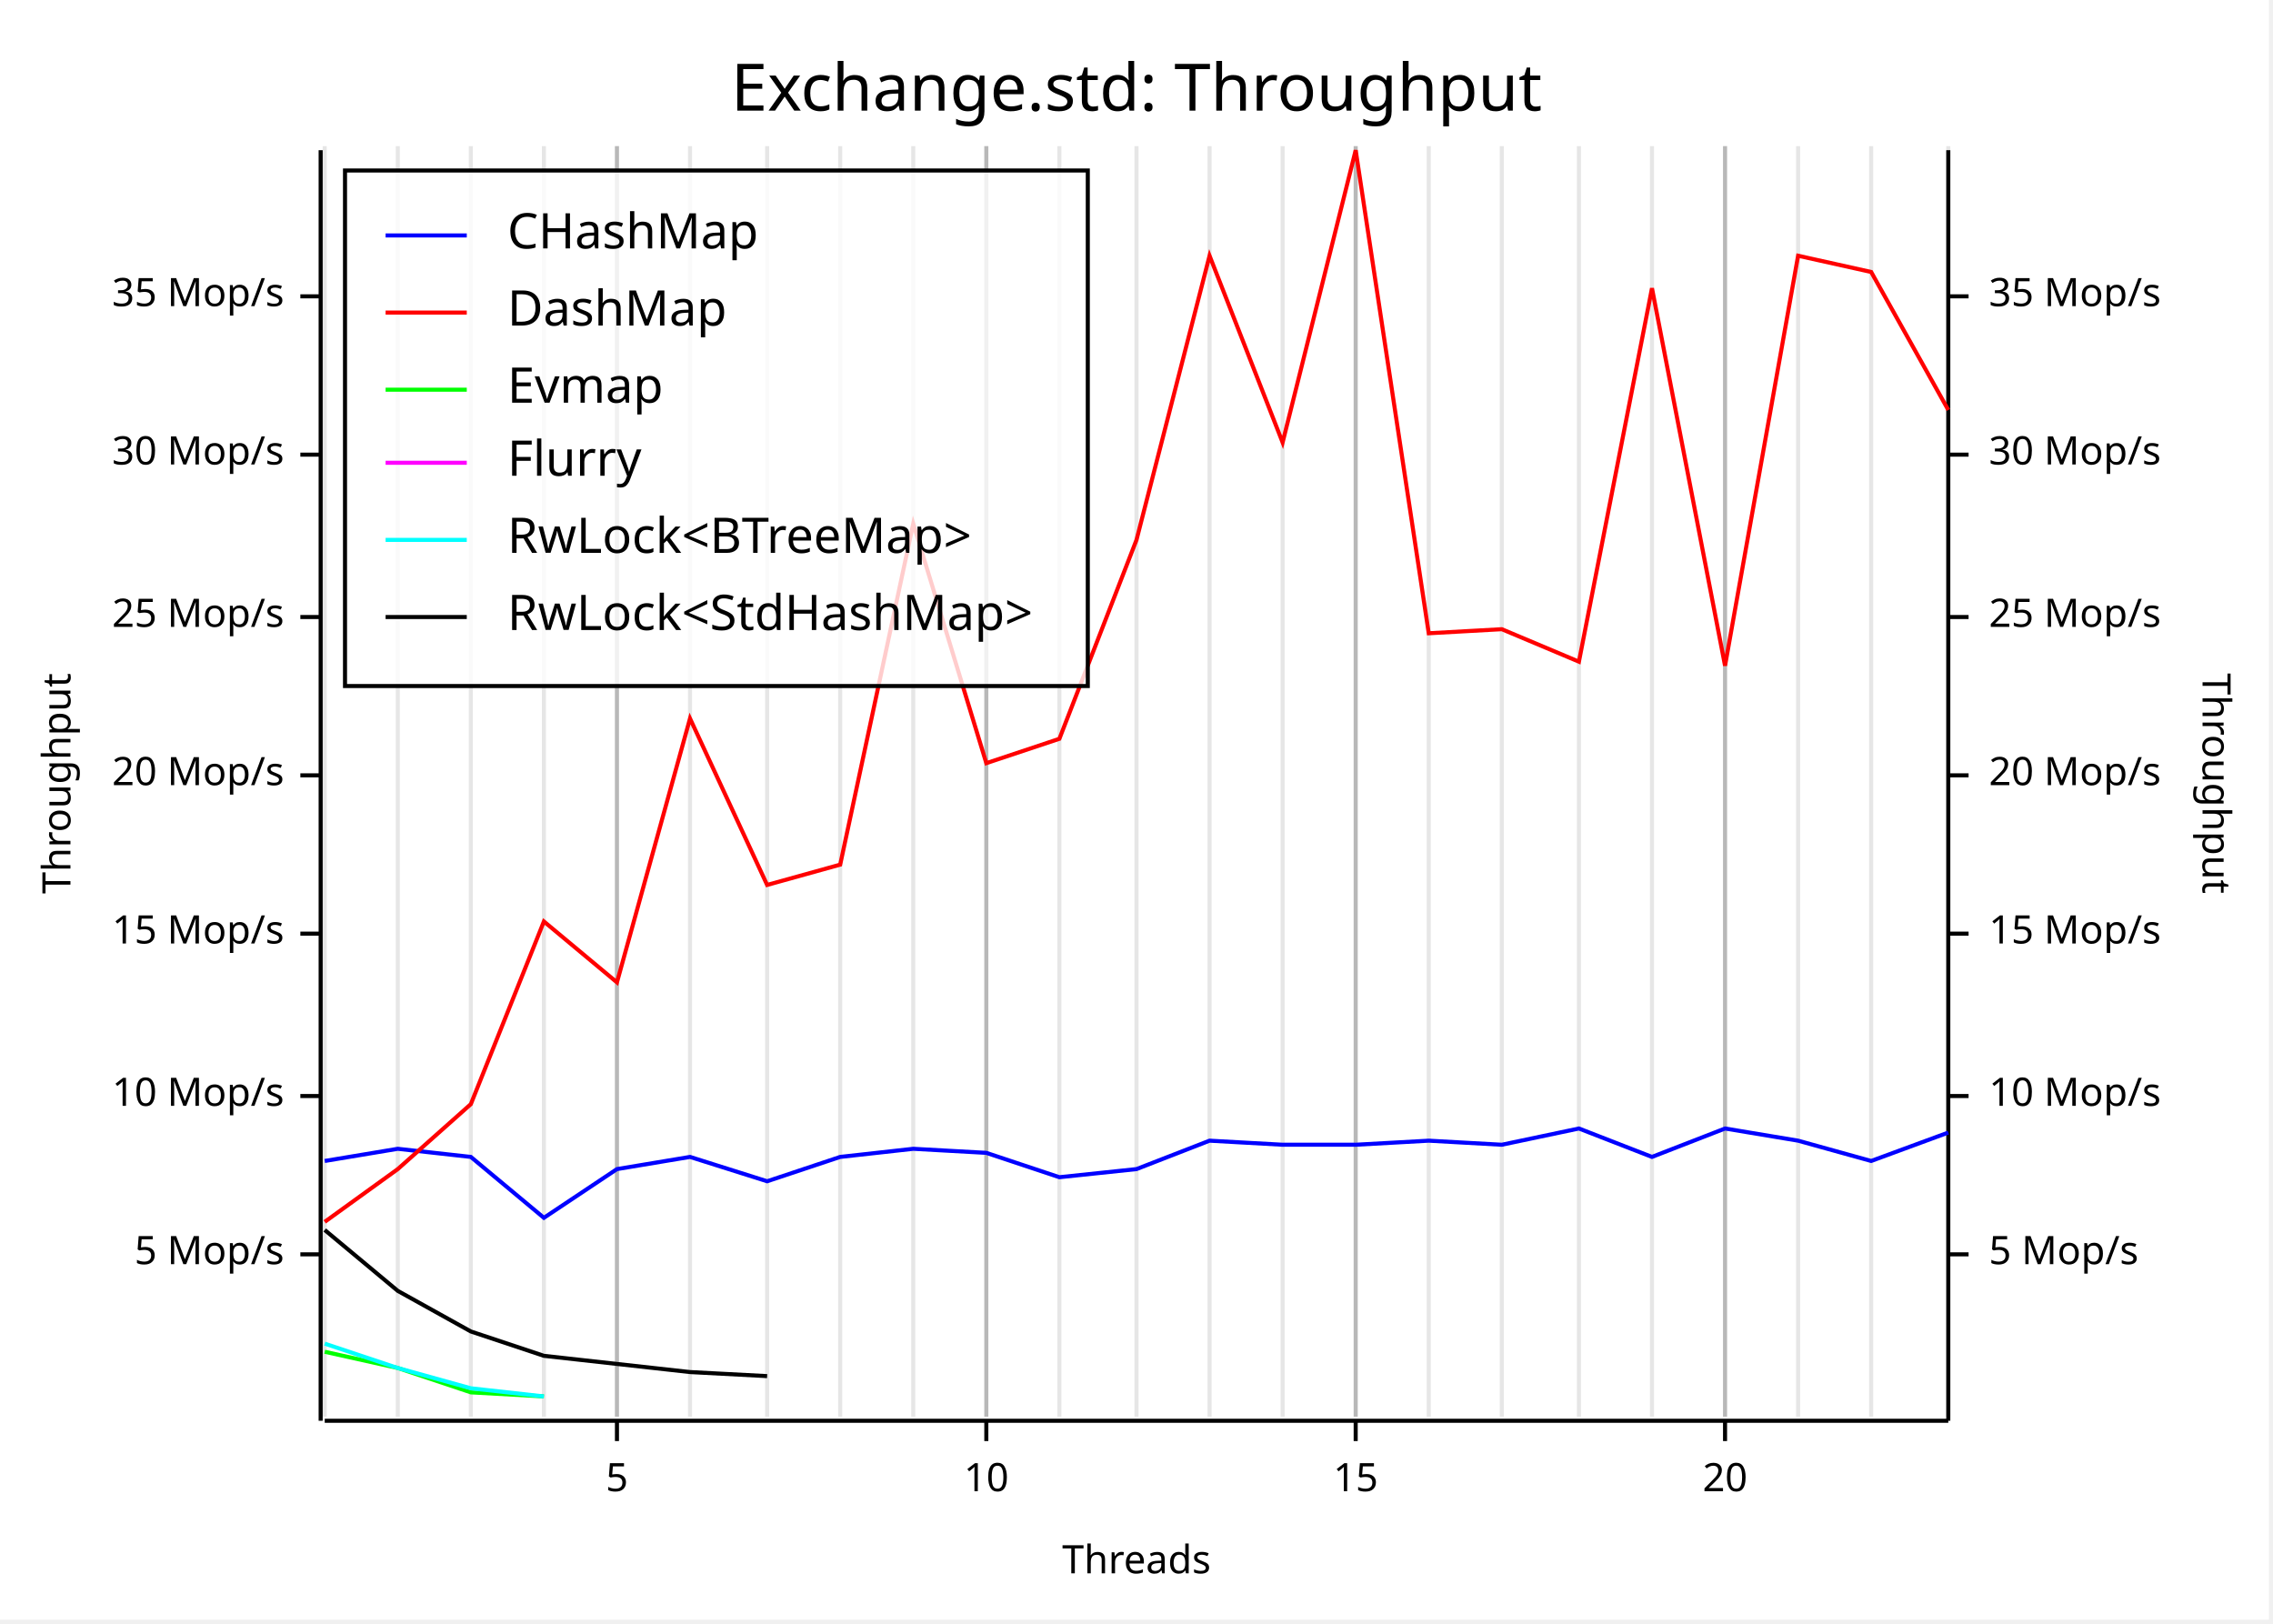
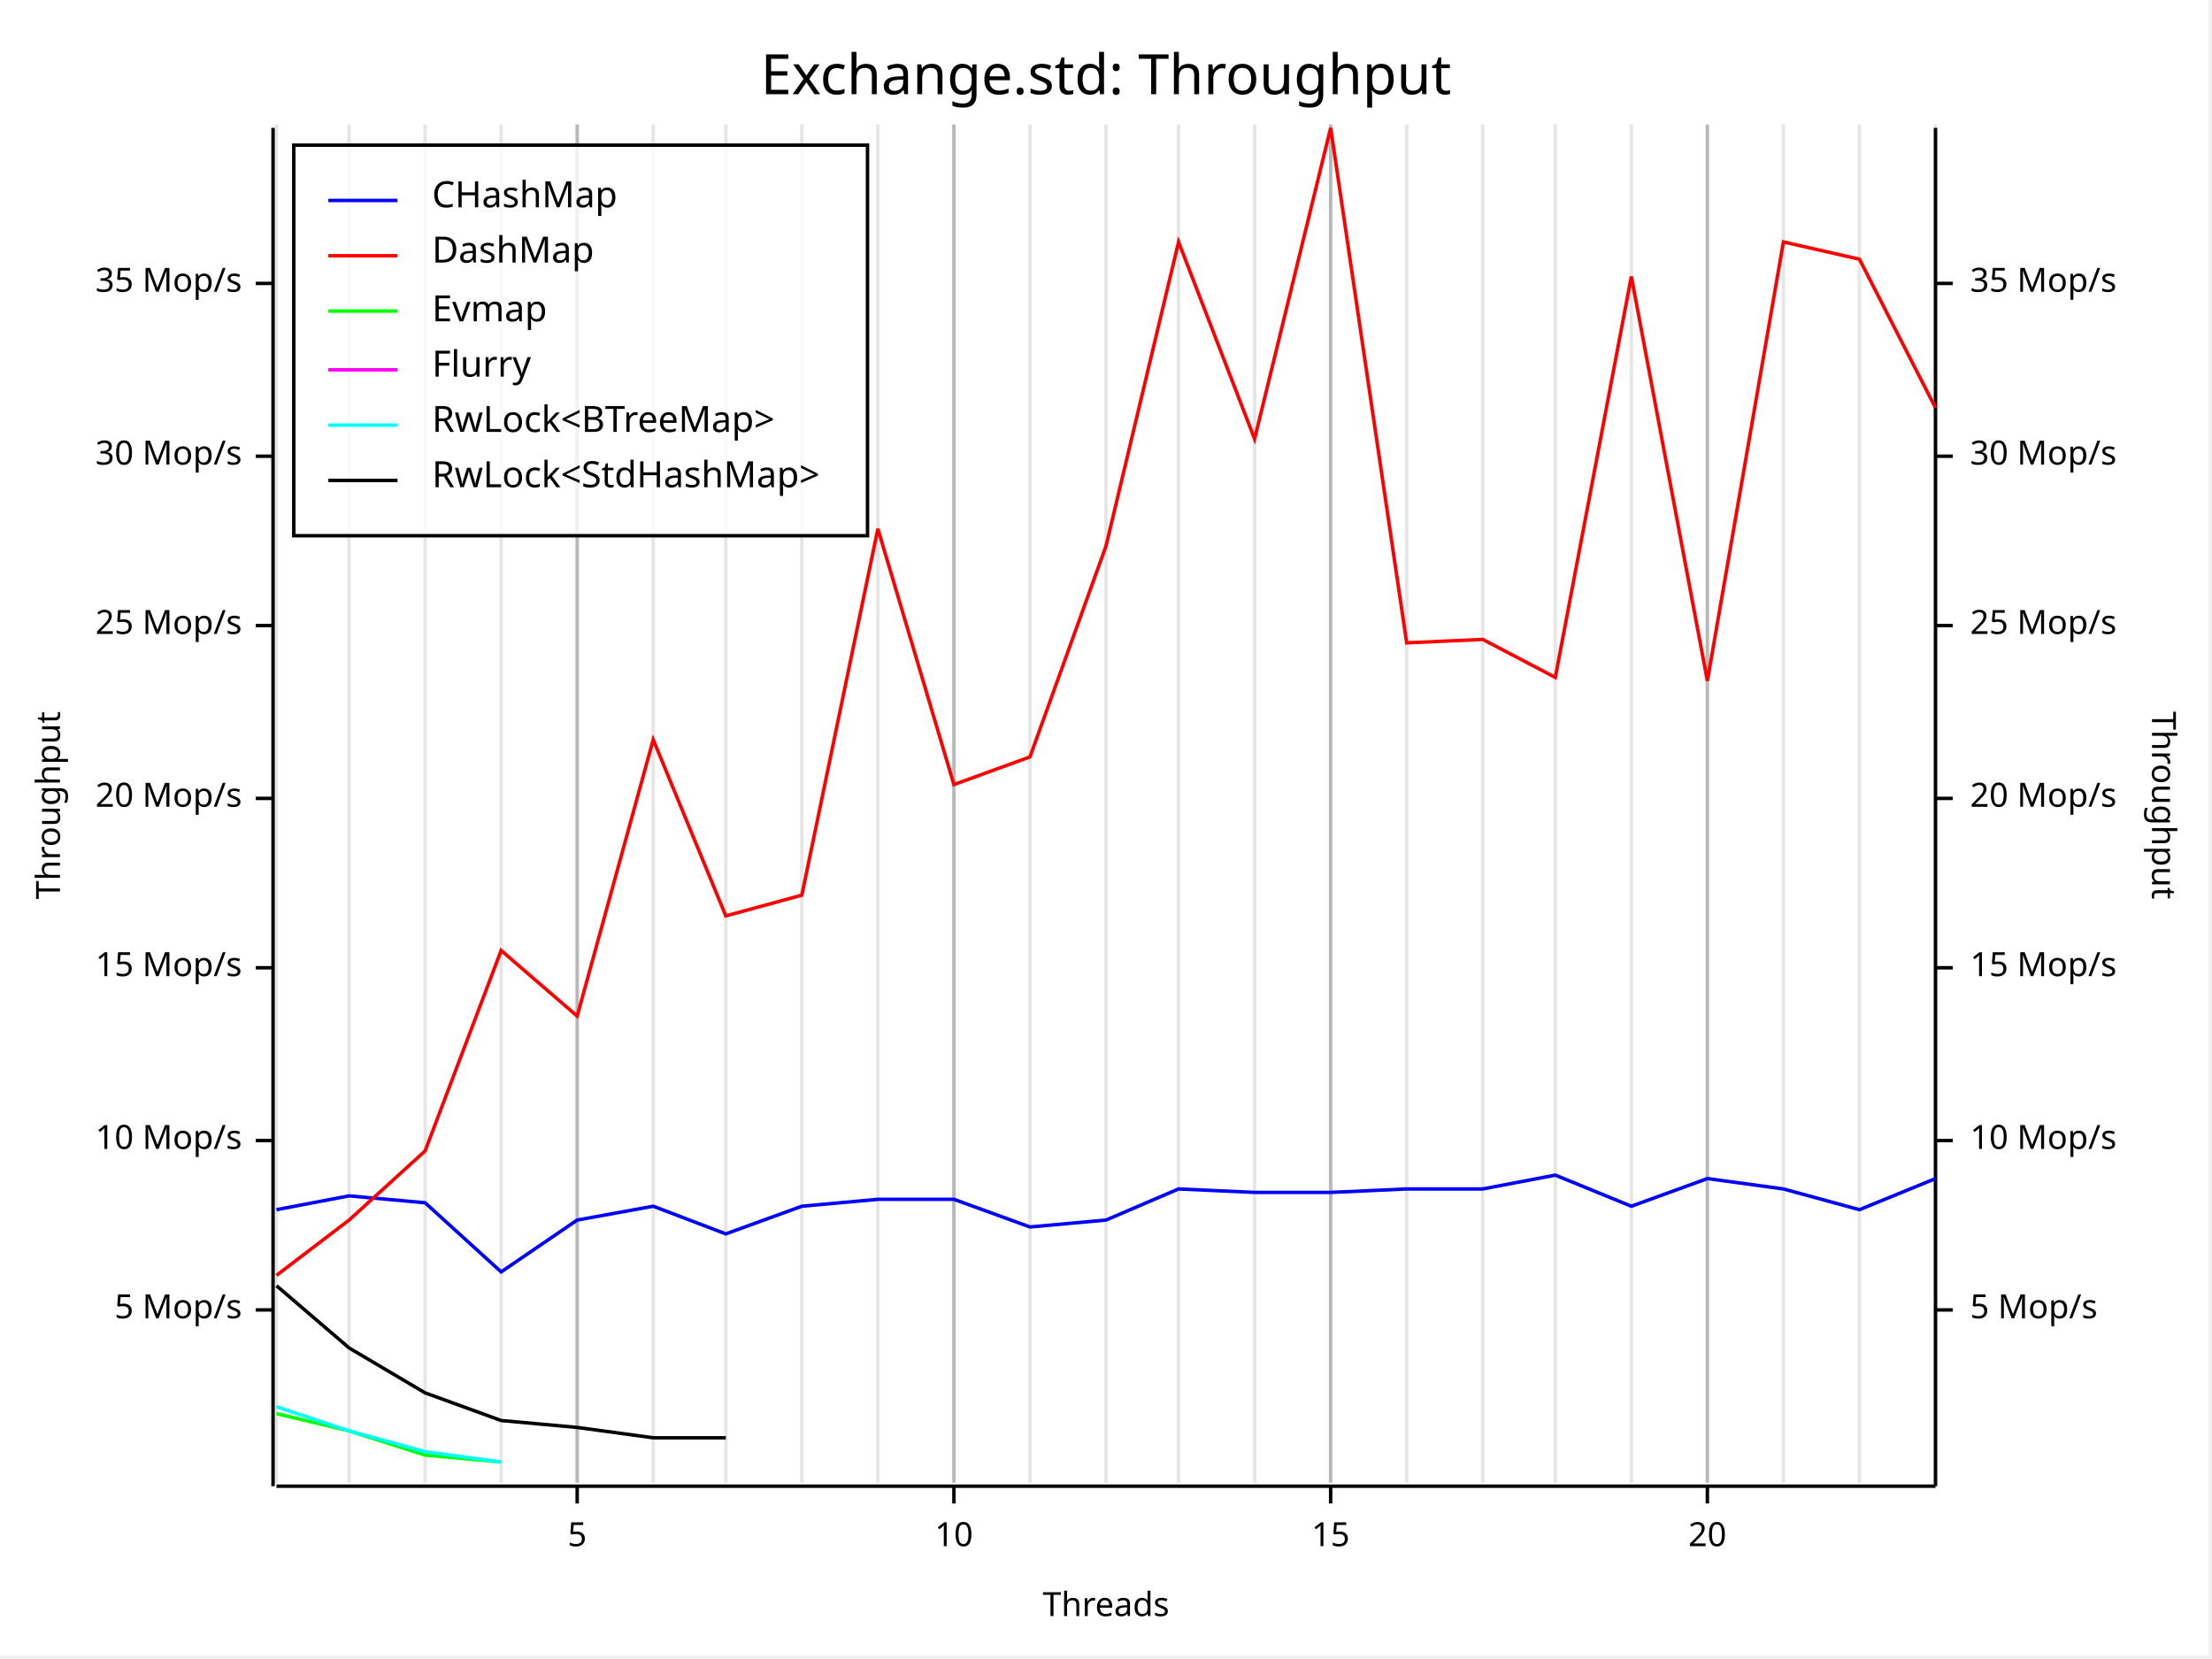
- <svg xmlns="http://www.w3.org/2000/svg" width="560" height="400" viewBox="0 0 560 400">
-   <rect x="0" y="0" width="559" height="399" opacity="1" fill="#FFFFFF" stroke="none" />
-   <text x="280" y="15" dy="0.76em" text-anchor="middle" font-family="Fira Code" font-size="16.129" opacity="1" fill="#000000">
+ <svg xmlns="http://www.w3.org/2000/svg" width="640" height="480" viewBox="0 0 640 480">
+   <rect x="0" y="0" width="639" height="479" opacity="1" fill="#FFFFFF" stroke="none" />
+   <text x="320" y="15" dy="0.76em" text-anchor="middle" font-family="Fira Code" font-size="16.129" opacity="1" fill="#000000">
Exchange.std: Throughput
</text>
-   <line opacity="0.1" stroke="#000000" stroke-width="1" x1="80" y1="349" x2="80" y2="36" />
-   <line opacity="0.1" stroke="#000000" stroke-width="1" x1="98" y1="349" x2="98" y2="36" />
-   <line opacity="0.1" stroke="#000000" stroke-width="1" x1="116" y1="349" x2="116" y2="36" />
-   <line opacity="0.1" stroke="#000000" stroke-width="1" x1="134" y1="349" x2="134" y2="36" />
-   <line opacity="0.1" stroke="#000000" stroke-width="1" x1="152" y1="349" x2="152" y2="36" />
-   <line opacity="0.1" stroke="#000000" stroke-width="1" x1="170" y1="349" x2="170" y2="36" />
-   <line opacity="0.1" stroke="#000000" stroke-width="1" x1="189" y1="349" x2="189" y2="36" />
-   <line opacity="0.1" stroke="#000000" stroke-width="1" x1="207" y1="349" x2="207" y2="36" />
-   <line opacity="0.1" stroke="#000000" stroke-width="1" x1="225" y1="349" x2="225" y2="36" />
-   <line opacity="0.1" stroke="#000000" stroke-width="1" x1="243" y1="349" x2="243" y2="36" />
-   <line opacity="0.1" stroke="#000000" stroke-width="1" x1="261" y1="349" x2="261" y2="36" />
-   <line opacity="0.1" stroke="#000000" stroke-width="1" x1="280" y1="349" x2="280" y2="36" />
-   <line opacity="0.1" stroke="#000000" stroke-width="1" x1="298" y1="349" x2="298" y2="36" />
-   <line opacity="0.1" stroke="#000000" stroke-width="1" x1="316" y1="349" x2="316" y2="36" />
-   <line opacity="0.1" stroke="#000000" stroke-width="1" x1="334" y1="349" x2="334" y2="36" />
-   <line opacity="0.1" stroke="#000000" stroke-width="1" x1="352" y1="349" x2="352" y2="36" />
-   <line opacity="0.1" stroke="#000000" stroke-width="1" x1="370" y1="349" x2="370" y2="36" />
-   <line opacity="0.1" stroke="#000000" stroke-width="1" x1="389" y1="349" x2="389" y2="36" />
-   <line opacity="0.1" stroke="#000000" stroke-width="1" x1="407" y1="349" x2="407" y2="36" />
-   <line opacity="0.1" stroke="#000000" stroke-width="1" x1="425" y1="349" x2="425" y2="36" />
-   <line opacity="0.1" stroke="#000000" stroke-width="1" x1="443" y1="349" x2="443" y2="36" />
-   <line opacity="0.1" stroke="#000000" stroke-width="1" x1="461" y1="349" x2="461" y2="36" />
-   <line opacity="0.1" stroke="#000000" stroke-width="1" x1="480" y1="349" x2="480" y2="36" />
-   <text x="10" y="193" dy="0.76em" text-anchor="middle" font-family="sans-serif" font-size="9.677" opacity="1" fill="#000000" transform="rotate(270, 10, 193)">
+   <line opacity="0.1" stroke="#000000" stroke-width="1" x1="80" y1="429" x2="80" y2="36" />
+   <line opacity="0.1" stroke="#000000" stroke-width="1" x1="101" y1="429" x2="101" y2="36" />
+   <line opacity="0.1" stroke="#000000" stroke-width="1" x1="123" y1="429" x2="123" y2="36" />
+   <line opacity="0.1" stroke="#000000" stroke-width="1" x1="145" y1="429" x2="145" y2="36" />
+   <line opacity="0.1" stroke="#000000" stroke-width="1" x1="167" y1="429" x2="167" y2="36" />
+   <line opacity="0.1" stroke="#000000" stroke-width="1" x1="189" y1="429" x2="189" y2="36" />
+   <line opacity="0.1" stroke="#000000" stroke-width="1" x1="210" y1="429" x2="210" y2="36" />
+   <line opacity="0.1" stroke="#000000" stroke-width="1" x1="232" y1="429" x2="232" y2="36" />
+   <line opacity="0.1" stroke="#000000" stroke-width="1" x1="254" y1="429" x2="254" y2="36" />
+   <line opacity="0.1" stroke="#000000" stroke-width="1" x1="276" y1="429" x2="276" y2="36" />
+   <line opacity="0.1" stroke="#000000" stroke-width="1" x1="298" y1="429" x2="298" y2="36" />
+   <line opacity="0.1" stroke="#000000" stroke-width="1" x1="320" y1="429" x2="320" y2="36" />
+   <line opacity="0.1" stroke="#000000" stroke-width="1" x1="341" y1="429" x2="341" y2="36" />
+   <line opacity="0.1" stroke="#000000" stroke-width="1" x1="363" y1="429" x2="363" y2="36" />
+   <line opacity="0.1" stroke="#000000" stroke-width="1" x1="385" y1="429" x2="385" y2="36" />
+   <line opacity="0.1" stroke="#000000" stroke-width="1" x1="407" y1="429" x2="407" y2="36" />
+   <line opacity="0.1" stroke="#000000" stroke-width="1" x1="429" y1="429" x2="429" y2="36" />
+   <line opacity="0.1" stroke="#000000" stroke-width="1" x1="450" y1="429" x2="450" y2="36" />
+   <line opacity="0.1" stroke="#000000" stroke-width="1" x1="472" y1="429" x2="472" y2="36" />
+   <line opacity="0.1" stroke="#000000" stroke-width="1" x1="494" y1="429" x2="494" y2="36" />
+   <line opacity="0.1" stroke="#000000" stroke-width="1" x1="516" y1="429" x2="516" y2="36" />
+   <line opacity="0.1" stroke="#000000" stroke-width="1" x1="538" y1="429" x2="538" y2="36" />
+   <line opacity="0.1" stroke="#000000" stroke-width="1" x1="560" y1="429" x2="560" y2="36" />
+   <text x="10" y="233" dy="0.76em" text-anchor="middle" font-family="sans-serif" font-size="9.677" opacity="1" fill="#000000" transform="rotate(270, 10, 233)">
Throughput
</text>
-   <text x="280" y="390" dy="-0.5ex" text-anchor="middle" font-family="sans-serif" font-size="9.677" opacity="1" fill="#000000">
+   <text x="320" y="470" dy="-0.5ex" text-anchor="middle" font-family="sans-serif" font-size="9.677" opacity="1" fill="#000000">
Threads
</text>
-   <text x="550" y="193" dy="0.76em" text-anchor="middle" font-family="sans-serif" font-size="9.677" opacity="1" fill="#000000" transform="rotate(90, 550, 193)">
+   <text x="630" y="233" dy="0.76em" text-anchor="middle" font-family="sans-serif" font-size="9.677" opacity="1" fill="#000000" transform="rotate(90, 630, 233)">
Throughput
</text>
-   <line opacity="0.2" stroke="#000000" stroke-width="1" x1="152" y1="349" x2="152" y2="36" />
-   <line opacity="0.2" stroke="#000000" stroke-width="1" x1="243" y1="349" x2="243" y2="36" />
-   <line opacity="0.2" stroke="#000000" stroke-width="1" x1="334" y1="349" x2="334" y2="36" />
-   <line opacity="0.2" stroke="#000000" stroke-width="1" x1="425" y1="349" x2="425" y2="36" />
-   <polyline fill="none" opacity="1" stroke="#000000" stroke-width="1" points="79,37 79,350 " />
-   <text x="70" y="309" dy="0.5ex" text-anchor="end" font-family="sans-serif" font-size="9.677" opacity="1" fill="#000000">
+   <line opacity="0.2" stroke="#000000" stroke-width="1" x1="167" y1="429" x2="167" y2="36" />
+   <line opacity="0.2" stroke="#000000" stroke-width="1" x1="276" y1="429" x2="276" y2="36" />
+   <line opacity="0.2" stroke="#000000" stroke-width="1" x1="385" y1="429" x2="385" y2="36" />
+   <line opacity="0.2" stroke="#000000" stroke-width="1" x1="494" y1="429" x2="494" y2="36" />
+   <polyline fill="none" opacity="1" stroke="#000000" stroke-width="1" points="79,37 79,430 " />
+   <text x="70" y="379" dy="0.5ex" text-anchor="end" font-family="sans-serif" font-size="9.677" opacity="1" fill="#000000">
5 Mop/s
</text>
-   <polyline fill="none" opacity="1" stroke="#000000" stroke-width="1" points="74,309 79,309 " />
-   <text x="70" y="270" dy="0.5ex" text-anchor="end" font-family="sans-serif" font-size="9.677" opacity="1" fill="#000000">
+   <polyline fill="none" opacity="1" stroke="#000000" stroke-width="1" points="74,379 79,379 " />
+   <text x="70" y="330" dy="0.5ex" text-anchor="end" font-family="sans-serif" font-size="9.677" opacity="1" fill="#000000">
10 Mop/s
</text>
-   <polyline fill="none" opacity="1" stroke="#000000" stroke-width="1" points="74,270 79,270 " />
-   <text x="70" y="230" dy="0.5ex" text-anchor="end" font-family="sans-serif" font-size="9.677" opacity="1" fill="#000000">
+   <polyline fill="none" opacity="1" stroke="#000000" stroke-width="1" points="74,330 79,330 " />
+   <text x="70" y="280" dy="0.5ex" text-anchor="end" font-family="sans-serif" font-size="9.677" opacity="1" fill="#000000">
15 Mop/s
</text>
-   <polyline fill="none" opacity="1" stroke="#000000" stroke-width="1" points="74,230 79,230 " />
-   <text x="70" y="191" dy="0.5ex" text-anchor="end" font-family="sans-serif" font-size="9.677" opacity="1" fill="#000000">
+   <polyline fill="none" opacity="1" stroke="#000000" stroke-width="1" points="74,280 79,280 " />
+   <text x="70" y="231" dy="0.5ex" text-anchor="end" font-family="sans-serif" font-size="9.677" opacity="1" fill="#000000">
20 Mop/s
</text>
-   <polyline fill="none" opacity="1" stroke="#000000" stroke-width="1" points="74,191 79,191 " />
-   <text x="70" y="152" dy="0.5ex" text-anchor="end" font-family="sans-serif" font-size="9.677" opacity="1" fill="#000000">
+   <polyline fill="none" opacity="1" stroke="#000000" stroke-width="1" points="74,231 79,231 " />
+   <text x="70" y="181" dy="0.5ex" text-anchor="end" font-family="sans-serif" font-size="9.677" opacity="1" fill="#000000">
25 Mop/s
</text>
-   <polyline fill="none" opacity="1" stroke="#000000" stroke-width="1" points="74,152 79,152 " />
-   <text x="70" y="112" dy="0.5ex" text-anchor="end" font-family="sans-serif" font-size="9.677" opacity="1" fill="#000000">
+   <polyline fill="none" opacity="1" stroke="#000000" stroke-width="1" points="74,181 79,181 " />
+   <text x="70" y="132" dy="0.5ex" text-anchor="end" font-family="sans-serif" font-size="9.677" opacity="1" fill="#000000">
30 Mop/s
</text>
-   <polyline fill="none" opacity="1" stroke="#000000" stroke-width="1" points="74,112 79,112 " />
-   <text x="70" y="73" dy="0.5ex" text-anchor="end" font-family="sans-serif" font-size="9.677" opacity="1" fill="#000000">
+   <polyline fill="none" opacity="1" stroke="#000000" stroke-width="1" points="74,132 79,132 " />
+   <text x="70" y="82" dy="0.5ex" text-anchor="end" font-family="sans-serif" font-size="9.677" opacity="1" fill="#000000">
35 Mop/s
</text>
-   <polyline fill="none" opacity="1" stroke="#000000" stroke-width="1" points="74,73 79,73 " />
-   <polyline fill="none" opacity="1" stroke="#000000" stroke-width="1" points="80,350 480,350 " />
-   <text x="152" y="360" dy="0.76em" text-anchor="middle" font-family="sans-serif" font-size="9.677" opacity="1" fill="#000000">
+   <polyline fill="none" opacity="1" stroke="#000000" stroke-width="1" points="74,82 79,82 " />
+   <polyline fill="none" opacity="1" stroke="#000000" stroke-width="1" points="80,430 560,430 " />
+   <text x="167" y="440" dy="0.76em" text-anchor="middle" font-family="sans-serif" font-size="9.677" opacity="1" fill="#000000">
5
</text>
-   <polyline fill="none" opacity="1" stroke="#000000" stroke-width="1" points="152,350 152,355 " />
-   <text x="243" y="360" dy="0.76em" text-anchor="middle" font-family="sans-serif" font-size="9.677" opacity="1" fill="#000000">
+   <polyline fill="none" opacity="1" stroke="#000000" stroke-width="1" points="167,430 167,435 " />
+   <text x="276" y="440" dy="0.76em" text-anchor="middle" font-family="sans-serif" font-size="9.677" opacity="1" fill="#000000">
10
</text>
-   <polyline fill="none" opacity="1" stroke="#000000" stroke-width="1" points="243,350 243,355 " />
-   <text x="334" y="360" dy="0.76em" text-anchor="middle" font-family="sans-serif" font-size="9.677" opacity="1" fill="#000000">
+   <polyline fill="none" opacity="1" stroke="#000000" stroke-width="1" points="276,430 276,435 " />
+   <text x="385" y="440" dy="0.76em" text-anchor="middle" font-family="sans-serif" font-size="9.677" opacity="1" fill="#000000">
15
</text>
-   <polyline fill="none" opacity="1" stroke="#000000" stroke-width="1" points="334,350 334,355 " />
-   <text x="425" y="360" dy="0.76em" text-anchor="middle" font-family="sans-serif" font-size="9.677" opacity="1" fill="#000000">
+   <polyline fill="none" opacity="1" stroke="#000000" stroke-width="1" points="385,430 385,435 " />
+   <text x="494" y="440" dy="0.76em" text-anchor="middle" font-family="sans-serif" font-size="9.677" opacity="1" fill="#000000">
20
</text>
-   <polyline fill="none" opacity="1" stroke="#000000" stroke-width="1" points="425,350 425,355 " />
-   <polyline fill="none" opacity="1" stroke="#000000" stroke-width="1" points="480,37 480,350 " />
-   <text x="490" y="309" dy="0.5ex" text-anchor="start" font-family="sans-serif" font-size="9.677" opacity="1" fill="#000000">
+   <polyline fill="none" opacity="1" stroke="#000000" stroke-width="1" points="494,430 494,435 " />
+   <polyline fill="none" opacity="1" stroke="#000000" stroke-width="1" points="560,37 560,430 " />
+   <text x="570" y="379" dy="0.5ex" text-anchor="start" font-family="sans-serif" font-size="9.677" opacity="1" fill="#000000">
5 Mop/s
</text>
-   <polyline fill="none" opacity="1" stroke="#000000" stroke-width="1" points="480,309 485,309 " />
-   <text x="490" y="270" dy="0.5ex" text-anchor="start" font-family="sans-serif" font-size="9.677" opacity="1" fill="#000000">
+   <polyline fill="none" opacity="1" stroke="#000000" stroke-width="1" points="560,379 565,379 " />
+   <text x="570" y="330" dy="0.5ex" text-anchor="start" font-family="sans-serif" font-size="9.677" opacity="1" fill="#000000">
10 Mop/s
</text>
-   <polyline fill="none" opacity="1" stroke="#000000" stroke-width="1" points="480,270 485,270 " />
-   <text x="490" y="230" dy="0.5ex" text-anchor="start" font-family="sans-serif" font-size="9.677" opacity="1" fill="#000000">
+   <polyline fill="none" opacity="1" stroke="#000000" stroke-width="1" points="560,330 565,330 " />
+   <text x="570" y="280" dy="0.5ex" text-anchor="start" font-family="sans-serif" font-size="9.677" opacity="1" fill="#000000">
15 Mop/s
</text>
-   <polyline fill="none" opacity="1" stroke="#000000" stroke-width="1" points="480,230 485,230 " />
-   <text x="490" y="191" dy="0.5ex" text-anchor="start" font-family="sans-serif" font-size="9.677" opacity="1" fill="#000000">
+   <polyline fill="none" opacity="1" stroke="#000000" stroke-width="1" points="560,280 565,280 " />
+   <text x="570" y="231" dy="0.5ex" text-anchor="start" font-family="sans-serif" font-size="9.677" opacity="1" fill="#000000">
20 Mop/s
</text>
-   <polyline fill="none" opacity="1" stroke="#000000" stroke-width="1" points="480,191 485,191 " />
-   <text x="490" y="152" dy="0.5ex" text-anchor="start" font-family="sans-serif" font-size="9.677" opacity="1" fill="#000000">
+   <polyline fill="none" opacity="1" stroke="#000000" stroke-width="1" points="560,231 565,231 " />
+   <text x="570" y="181" dy="0.5ex" text-anchor="start" font-family="sans-serif" font-size="9.677" opacity="1" fill="#000000">
25 Mop/s
</text>
-   <polyline fill="none" opacity="1" stroke="#000000" stroke-width="1" points="480,152 485,152 " />
-   <text x="490" y="112" dy="0.5ex" text-anchor="start" font-family="sans-serif" font-size="9.677" opacity="1" fill="#000000">
+   <polyline fill="none" opacity="1" stroke="#000000" stroke-width="1" points="560,181 565,181 " />
+   <text x="570" y="132" dy="0.5ex" text-anchor="start" font-family="sans-serif" font-size="9.677" opacity="1" fill="#000000">
30 Mop/s
</text>
-   <polyline fill="none" opacity="1" stroke="#000000" stroke-width="1" points="480,112 485,112 " />
-   <text x="490" y="73" dy="0.5ex" text-anchor="start" font-family="sans-serif" font-size="9.677" opacity="1" fill="#000000">
+   <polyline fill="none" opacity="1" stroke="#000000" stroke-width="1" points="560,132 565,132 " />
+   <text x="570" y="82" dy="0.5ex" text-anchor="start" font-family="sans-serif" font-size="9.677" opacity="1" fill="#000000">
35 Mop/s
</text>
-   <polyline fill="none" opacity="1" stroke="#000000" stroke-width="1" points="480,73 485,73 " />
-   <polyline fill="none" opacity="1" stroke="#0000FF" stroke-width="1" points="80,286 98,283 116,285 134,300 152,288 170,285 189,291 207,285 225,283 243,284 261,290 280,288 298,281 316,282 334,282 352,281 370,282 389,278 407,285 425,278 443,281 461,286 480,279 " />
-   <polyline fill="none" opacity="1" stroke="#FF0000" stroke-width="1" points="80,301 98,288 116,272 134,227 152,242 170,177 189,218 207,213 225,129 243,188 261,182 280,133 298,63 316,109 334,37 352,156 370,155 389,163 407,71 425,164 443,63 461,67 480,101 " />
-   <polyline fill="none" opacity="1" stroke="#00FF00" stroke-width="1" points="80,333 98,337 116,343 134,344 " />
-   <polyline fill="none" opacity="1" stroke="#FF00FF" stroke-width="1" points="80,325 " />
-   <polyline fill="none" opacity="1" stroke="#00FFFF" stroke-width="1" points="80,331 98,337 116,342 134,344 " />
-   <polyline fill="none" opacity="1" stroke="#000000" stroke-width="1" points="80,303 98,318 116,328 134,334 152,336 170,338 189,339 " />
-   <rect x="85" y="42" width="183" height="127" opacity="0.8" fill="#FFFFFF" stroke="none" />
-   <rect x="85" y="42" width="183" height="127" opacity="1" fill="none" stroke="#000000" />
-   <text x="125" y="52" dy="0.76em" text-anchor="start" font-family="Fira Code" font-size="12.097" opacity="1" fill="#000000">
+   <polyline fill="none" opacity="1" stroke="#000000" stroke-width="1" points="560,82 565,82 " />
+   <polyline fill="none" opacity="1" stroke="#0000FF" stroke-width="1" points="80,350 101,346 123,348 145,368 167,353 189,349 210,357 232,349 254,347 276,347 298,355 320,353 341,344 363,345 385,345 407,344 429,344 450,340 472,349 494,341 516,344 538,350 560,341 " />
+   <polyline fill="none" opacity="1" stroke="#FF0000" stroke-width="1" points="80,369 101,353 123,333 145,275 167,294 189,214 210,265 232,259 254,153 276,227 298,219 320,158 341,70 363,127 385,37 407,186 429,185 450,196 472,80 494,197 516,70 538,75 560,118 " />
+   <polyline fill="none" opacity="1" stroke="#00FF00" stroke-width="1" points="80,409 101,414 123,421 145,423 " />
+   <polyline fill="none" opacity="1" stroke="#FF00FF" stroke-width="1" points="80,400 " />
+   <polyline fill="none" opacity="1" stroke="#00FFFF" stroke-width="1" points="80,407 101,414 123,420 145,423 " />
+   <polyline fill="none" opacity="1" stroke="#000000" stroke-width="1" points="80,372 101,390 123,403 145,411 167,413 189,416 210,416 " />
+   <rect x="85" y="42" width="166" height="113" opacity="0.8" fill="#FFFFFF" stroke="none" />
+   <rect x="85" y="42" width="166" height="113" opacity="1" fill="none" stroke="#000000" />
+   <text x="125" y="52" dy="0.76em" text-anchor="start" font-family="Fira Code" font-size="10.484" opacity="1" fill="#000000">
CHashMap
</text>
-   <text x="125" y="71" dy="0.76em" text-anchor="start" font-family="Fira Code" font-size="12.097" opacity="1" fill="#000000">
+   <text x="125" y="68" dy="0.76em" text-anchor="start" font-family="Fira Code" font-size="10.484" opacity="1" fill="#000000">
DashMap
</text>
-   <text x="125" y="90" dy="0.76em" text-anchor="start" font-family="Fira Code" font-size="12.097" opacity="1" fill="#000000">
+   <text x="125" y="85" dy="0.76em" text-anchor="start" font-family="Fira Code" font-size="10.484" opacity="1" fill="#000000">
Evmap
</text>
-   <text x="125" y="108" dy="0.76em" text-anchor="start" font-family="Fira Code" font-size="12.097" opacity="1" fill="#000000">
+   <text x="125" y="101" dy="0.76em" text-anchor="start" font-family="Fira Code" font-size="10.484" opacity="1" fill="#000000">
Flurry
</text>
-   <text x="125" y="127" dy="0.76em" text-anchor="start" font-family="Fira Code" font-size="12.097" opacity="1" fill="#000000">
+   <text x="125" y="117" dy="0.76em" text-anchor="start" font-family="Fira Code" font-size="10.484" opacity="1" fill="#000000">
RwLock&lt;BTreeMap&gt;
</text>
-   <text x="125" y="146" dy="0.76em" text-anchor="start" font-family="Fira Code" font-size="12.097" opacity="1" fill="#000000">
+   <text x="125" y="133" dy="0.76em" text-anchor="start" font-family="Fira Code" font-size="10.484" opacity="1" fill="#000000">
RwLock&lt;StdHashMap&gt;
</text>
  <polyline fill="none" opacity="1" stroke="#0000FF" stroke-width="1" points="95,58 115,58 " />
-   <polyline fill="none" opacity="1" stroke="#FF0000" stroke-width="1" points="95,77 115,77 " />
-   <polyline fill="none" opacity="1" stroke="#00FF00" stroke-width="1" points="95,96 115,96 " />
-   <polyline fill="none" opacity="1" stroke="#FF00FF" stroke-width="1" points="95,114 115,114 " />
-   <polyline fill="none" opacity="1" stroke="#00FFFF" stroke-width="1" points="95,133 115,133 " />
-   <polyline fill="none" opacity="1" stroke="#000000" stroke-width="1" points="95,152 115,152 " />
+   <polyline fill="none" opacity="1" stroke="#FF0000" stroke-width="1" points="95,74 115,74 " />
+   <polyline fill="none" opacity="1" stroke="#00FF00" stroke-width="1" points="95,90 115,90 " />
+   <polyline fill="none" opacity="1" stroke="#FF00FF" stroke-width="1" points="95,107 115,107 " />
+   <polyline fill="none" opacity="1" stroke="#00FFFF" stroke-width="1" points="95,123 115,123 " />
+   <polyline fill="none" opacity="1" stroke="#000000" stroke-width="1" points="95,139 115,139 " />
</svg>
